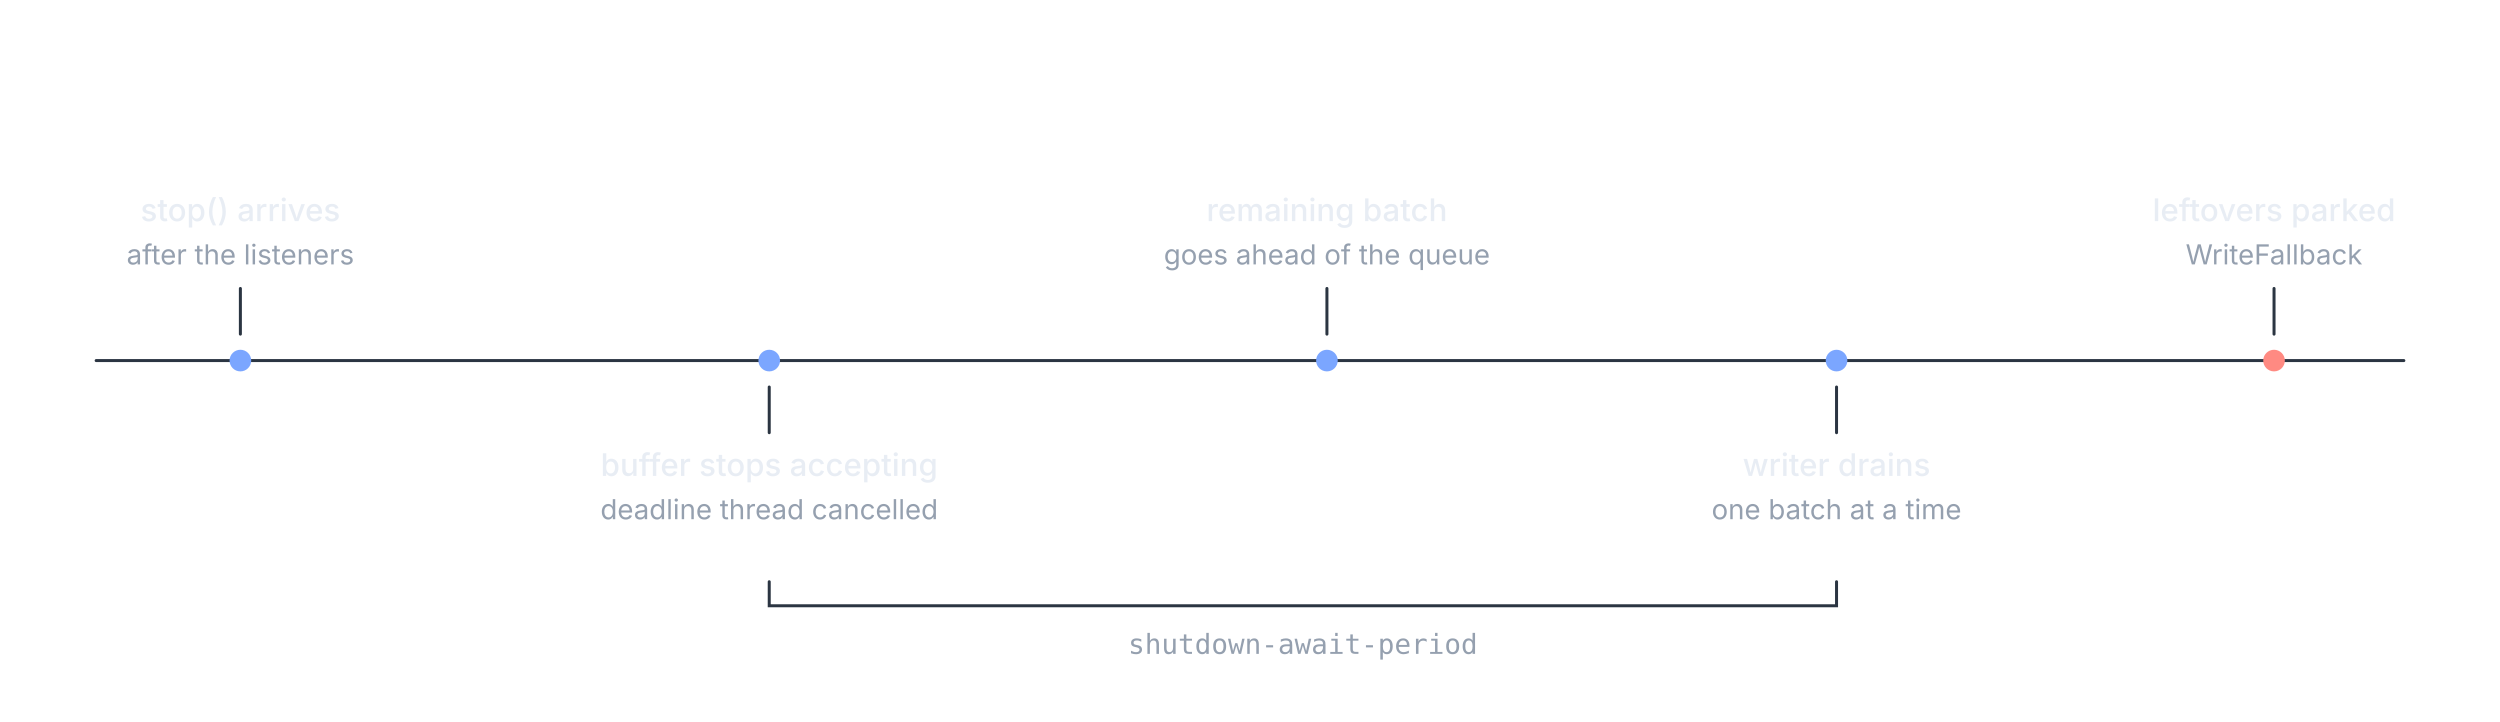
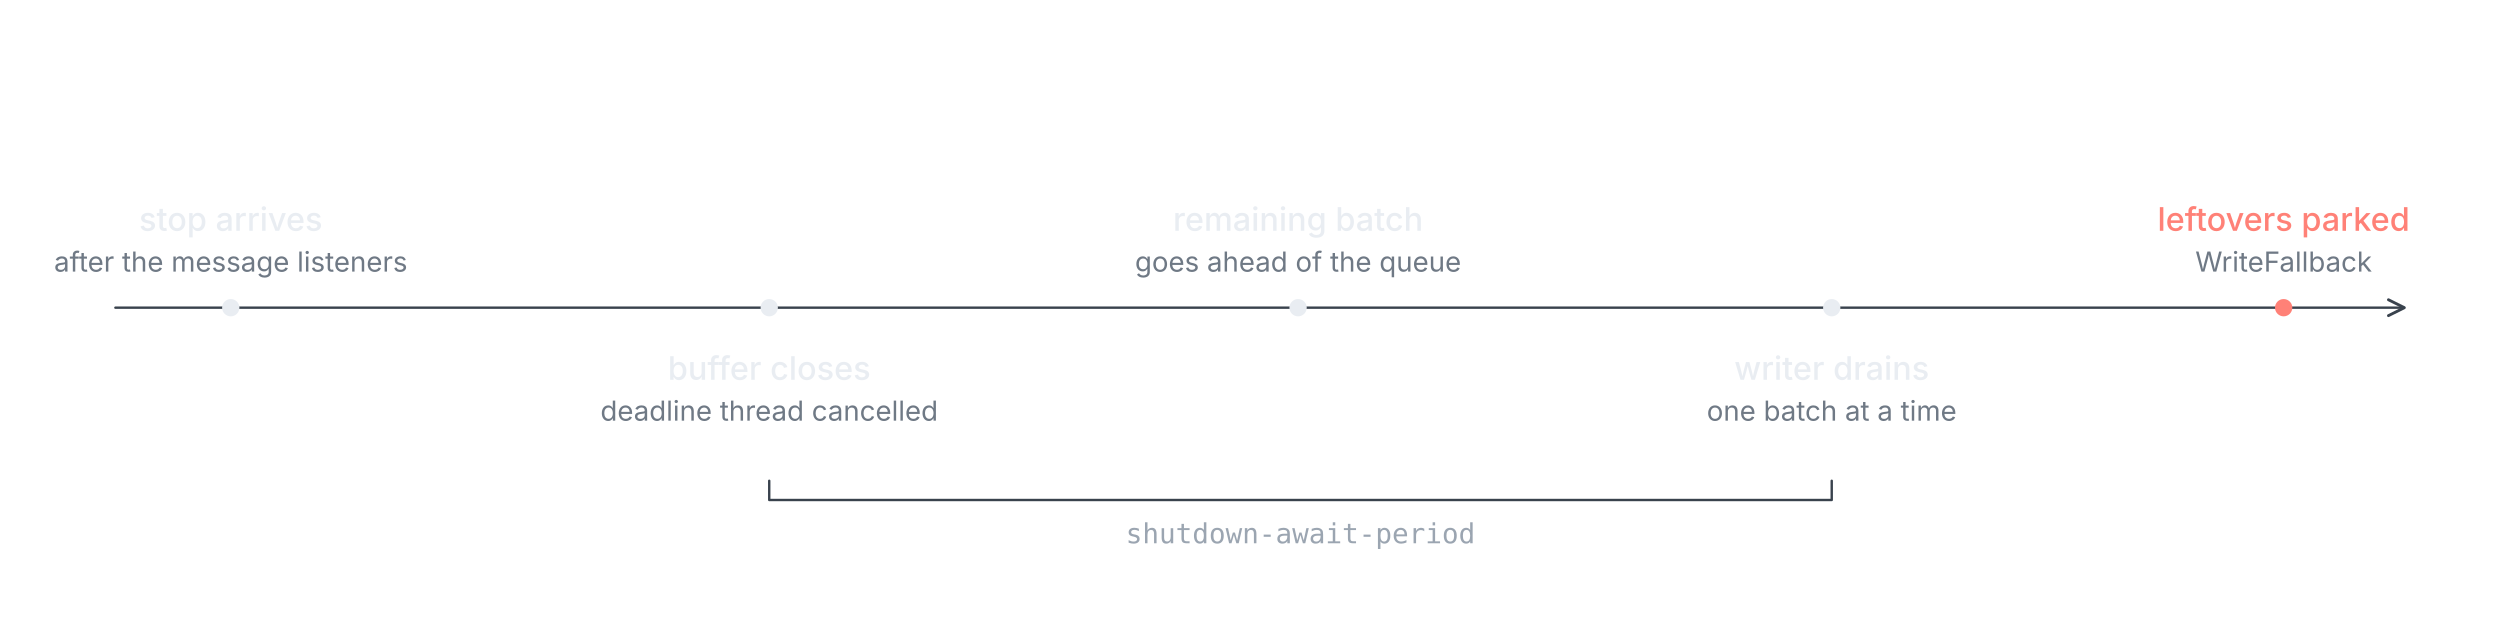
- <svg xmlns="http://www.w3.org/2000/svg" viewBox="0 0 1040 300" width="1040" height="300" role="img">
+ <svg xmlns="http://www.w3.org/2000/svg" viewBox="0 0 1040 262" width="1040" height="262" role="img">
  <defs>
-     <marker id="head-accent" markerWidth="9" markerHeight="9" refX="7.4" refY="4.5" orient="auto">
-       <path d="M0.5,1 L7.6,4.5 L0.5,8" fill="none" stroke="#7BA6FF" stroke-width="1.4" stroke-linecap="round" stroke-linejoin="round" />
+     <marker id="tip-ink" markerWidth="9" markerHeight="9" refX="7.2" refY="4.5" orient="auto">
+       <path d="M0.8,1.2 L7.4,4.5 L0.8,7.8" fill="none" stroke="#E9EDF2" stroke-width="1.2" stroke-linecap="round" stroke-linejoin="round" />
    </marker>
-     <marker id="head-fail" markerWidth="9" markerHeight="9" refX="7.4" refY="4.5" orient="auto">
-       <path d="M0.5,1 L7.6,4.5 L0.5,8" fill="none" stroke="#FF8A82" stroke-width="1.4" stroke-linecap="round" stroke-linejoin="round" />
+     <marker id="tip-soft" markerWidth="9" markerHeight="9" refX="7.2" refY="4.5" orient="auto">
+       <path d="M0.8,1.2 L7.4,4.5 L0.8,7.8" fill="none" stroke="#9BA5B1" stroke-width="1.2" stroke-linecap="round" stroke-linejoin="round" />
    </marker>
-     <marker id="head-muted" markerWidth="9" markerHeight="9" refX="7.4" refY="4.5" orient="auto">
-       <path d="M0.5,1 L7.6,4.5 L0.5,8" fill="none" stroke="#95A0AF" stroke-width="1.4" stroke-linecap="round" stroke-linejoin="round" />
+     <marker id="tip-mute" markerWidth="9" markerHeight="9" refX="7.2" refY="4.5" orient="auto">
+       <path d="M0.8,1.2 L7.4,4.5 L0.8,7.8" fill="none" stroke="#6F7985" stroke-width="1.2" stroke-linecap="round" stroke-linejoin="round" />
    </marker>
-     <marker id="head-hair" markerWidth="9" markerHeight="9" refX="7.4" refY="4.5" orient="auto">
-       <path d="M0.5,1 L7.6,4.5 L0.5,8" fill="none" stroke="#2B3542" stroke-width="1.4" stroke-linecap="round" stroke-linejoin="round" />
+     <marker id="tip-hair" markerWidth="9" markerHeight="9" refX="7.2" refY="4.5" orient="auto">
+       <path d="M0.8,1.2 L7.4,4.5 L0.8,7.8" fill="none" stroke="#39424D" stroke-width="1.2" stroke-linecap="round" stroke-linejoin="round" />
+     </marker>
+     <marker id="tip-bad" markerWidth="9" markerHeight="9" refX="7.2" refY="4.5" orient="auto">
+       <path d="M0.8,1.2 L7.4,4.5 L0.8,7.8" fill="none" stroke="#FF8177" stroke-width="1.2" stroke-linecap="round" stroke-linejoin="round" />
    </marker>
  </defs>
-   <path d="M40,150 L1000,150" fill="none" stroke="#2B3542" stroke-width="1.25" stroke-linecap="round" stroke-linejoin="round" />
-   <circle cx="100" cy="150" r="4.5" fill="#7BA6FF" />
-   <path d="M100,139 L100,120" fill="none" stroke="#2B3542" stroke-width="1.25" stroke-linecap="round" stroke-linejoin="round" />
-   <text x="100" y="92" font-family="-apple-system, BlinkMacSystemFont, 'Segoe UI', Inter, Helvetica, Arial, sans-serif" font-size="13" font-weight="550" fill="#E8EDF4" text-anchor="middle">stop() arrives</text>
-   <text x="100" y="110" font-family="-apple-system, BlinkMacSystemFont, 'Segoe UI', Inter, Helvetica, Arial, sans-serif" font-size="11.5" font-weight="400" fill="#95A0AF" text-anchor="middle">after the listeners</text>
-   <circle cx="320" cy="150" r="4.5" fill="#7BA6FF" />
-   <path d="M320,161 L320,180" fill="none" stroke="#2B3542" stroke-width="1.25" stroke-linecap="round" stroke-linejoin="round" />
-   <text x="320" y="198" font-family="-apple-system, BlinkMacSystemFont, 'Segoe UI', Inter, Helvetica, Arial, sans-serif" font-size="13" font-weight="550" fill="#E8EDF4" text-anchor="middle">buffer stops accepting</text>
-   <text x="320" y="216" font-family="-apple-system, BlinkMacSystemFont, 'Segoe UI', Inter, Helvetica, Arial, sans-serif" font-size="11.5" font-weight="400" fill="#95A0AF" text-anchor="middle">deadline thread cancelled</text>
-   <circle cx="552" cy="150" r="4.5" fill="#7BA6FF" />
-   <path d="M552,139 L552,120" fill="none" stroke="#2B3542" stroke-width="1.25" stroke-linecap="round" stroke-linejoin="round" />
-   <text x="552" y="92" font-family="-apple-system, BlinkMacSystemFont, 'Segoe UI', Inter, Helvetica, Arial, sans-serif" font-size="13" font-weight="550" fill="#E8EDF4" text-anchor="middle">remaining batch</text>
-   <text x="552" y="110" font-family="-apple-system, BlinkMacSystemFont, 'Segoe UI', Inter, Helvetica, Arial, sans-serif" font-size="11.5" font-weight="400" fill="#95A0AF" text-anchor="middle">goes ahead of the queue</text>
-   <circle cx="764" cy="150" r="4.5" fill="#7BA6FF" />
-   <path d="M764,161 L764,180" fill="none" stroke="#2B3542" stroke-width="1.25" stroke-linecap="round" stroke-linejoin="round" />
-   <text x="764" y="198" font-family="-apple-system, BlinkMacSystemFont, 'Segoe UI', Inter, Helvetica, Arial, sans-serif" font-size="13" font-weight="550" fill="#E8EDF4" text-anchor="middle">writer drains</text>
-   <text x="764" y="216" font-family="-apple-system, BlinkMacSystemFont, 'Segoe UI', Inter, Helvetica, Arial, sans-serif" font-size="11.5" font-weight="400" fill="#95A0AF" text-anchor="middle">one batch at a time</text>
-   <circle cx="946" cy="150" r="4.5" fill="#FF8A82" />
-   <path d="M946,139 L946,120" fill="none" stroke="#2B3542" stroke-width="1.25" stroke-linecap="round" stroke-linejoin="round" />
-   <text x="946" y="92" font-family="-apple-system, BlinkMacSystemFont, 'Segoe UI', Inter, Helvetica, Arial, sans-serif" font-size="13" font-weight="550" fill="#E8EDF4" text-anchor="middle">leftovers parked</text>
-   <text x="946" y="110" font-family="-apple-system, BlinkMacSystemFont, 'Segoe UI', Inter, Helvetica, Arial, sans-serif" font-size="11.5" font-weight="400" fill="#95A0AF" text-anchor="middle">WriteFallback</text>
-   <path d="M320,242 L320,252 L764,252 L764,242" fill="none" stroke="#2B3542" stroke-width="1.25" stroke-linecap="round" />
-   <text x="542" y="272" font-family="ui-monospace, SFMono-Regular, 'SF Mono', Menlo, Consolas, monospace" font-size="11.5" font-weight="400" fill="#95A0AF" text-anchor="middle">shutdown-await-period</text>
+   <path d="M48,128 L1000,128" stroke="#39424D" stroke-width="1" fill="none" stroke-linecap="round" marker-end="url(#tip-hair)" />
+   <circle cx="96" cy="128" r="3.6" fill="#E9EDF2" />
+   <text x="96" y="96" font-family="-apple-system, BlinkMacSystemFont, 'Segoe UI', Inter, Helvetica, Arial, sans-serif" font-size="13.5" font-weight="550" fill="#E9EDF2" text-anchor="middle">stop arrives</text>
+   <text x="96" y="113" font-family="-apple-system, BlinkMacSystemFont, 'Segoe UI', Inter, Helvetica, Arial, sans-serif" font-size="11.5" font-weight="400" fill="#6F7985" text-anchor="middle">after the message listeners</text>
+   <circle cx="320" cy="128" r="3.6" fill="#E9EDF2" />
+   <text x="320" y="158" font-family="-apple-system, BlinkMacSystemFont, 'Segoe UI', Inter, Helvetica, Arial, sans-serif" font-size="13.5" font-weight="550" fill="#E9EDF2" text-anchor="middle">buffer closes</text>
+   <text x="320" y="175" font-family="-apple-system, BlinkMacSystemFont, 'Segoe UI', Inter, Helvetica, Arial, sans-serif" font-size="11.5" font-weight="400" fill="#6F7985" text-anchor="middle">deadline thread cancelled</text>
+   <circle cx="540" cy="128" r="3.6" fill="#E9EDF2" />
+   <text x="540" y="96" font-family="-apple-system, BlinkMacSystemFont, 'Segoe UI', Inter, Helvetica, Arial, sans-serif" font-size="13.5" font-weight="550" fill="#E9EDF2" text-anchor="middle">remaining batch</text>
+   <text x="540" y="113" font-family="-apple-system, BlinkMacSystemFont, 'Segoe UI', Inter, Helvetica, Arial, sans-serif" font-size="11.5" font-weight="400" fill="#6F7985" text-anchor="middle">goes ahead of the queue</text>
+   <circle cx="762" cy="128" r="3.6" fill="#E9EDF2" />
+   <text x="762" y="158" font-family="-apple-system, BlinkMacSystemFont, 'Segoe UI', Inter, Helvetica, Arial, sans-serif" font-size="13.5" font-weight="550" fill="#E9EDF2" text-anchor="middle">writer drains</text>
+   <text x="762" y="175" font-family="-apple-system, BlinkMacSystemFont, 'Segoe UI', Inter, Helvetica, Arial, sans-serif" font-size="11.5" font-weight="400" fill="#6F7985" text-anchor="middle">one batch at a time</text>
+   <circle cx="950" cy="128" r="3.6" fill="#FF8177" />
+   <text x="950" y="96" font-family="-apple-system, BlinkMacSystemFont, 'Segoe UI', Inter, Helvetica, Arial, sans-serif" font-size="13.5" font-weight="550" fill="#FF8177" text-anchor="middle">leftovers parked</text>
+   <text x="950" y="113" font-family="-apple-system, BlinkMacSystemFont, 'Segoe UI', Inter, Helvetica, Arial, sans-serif" font-size="11.5" font-weight="400" fill="#6F7985" text-anchor="middle">WriteFallback</text>
+   <path d="M320,200 L320,208 L762,208 L762,200" stroke="#39424D" stroke-width="1" fill="none" stroke-linecap="round" stroke-linejoin="round" />
+   <text x="541" y="226" font-family="ui-monospace, SFMono-Regular, 'SF Mono', Menlo, Consolas, monospace" font-size="11.5" font-weight="400" fill="#9BA5B1" text-anchor="middle">shutdown-await-period</text>
</svg>
